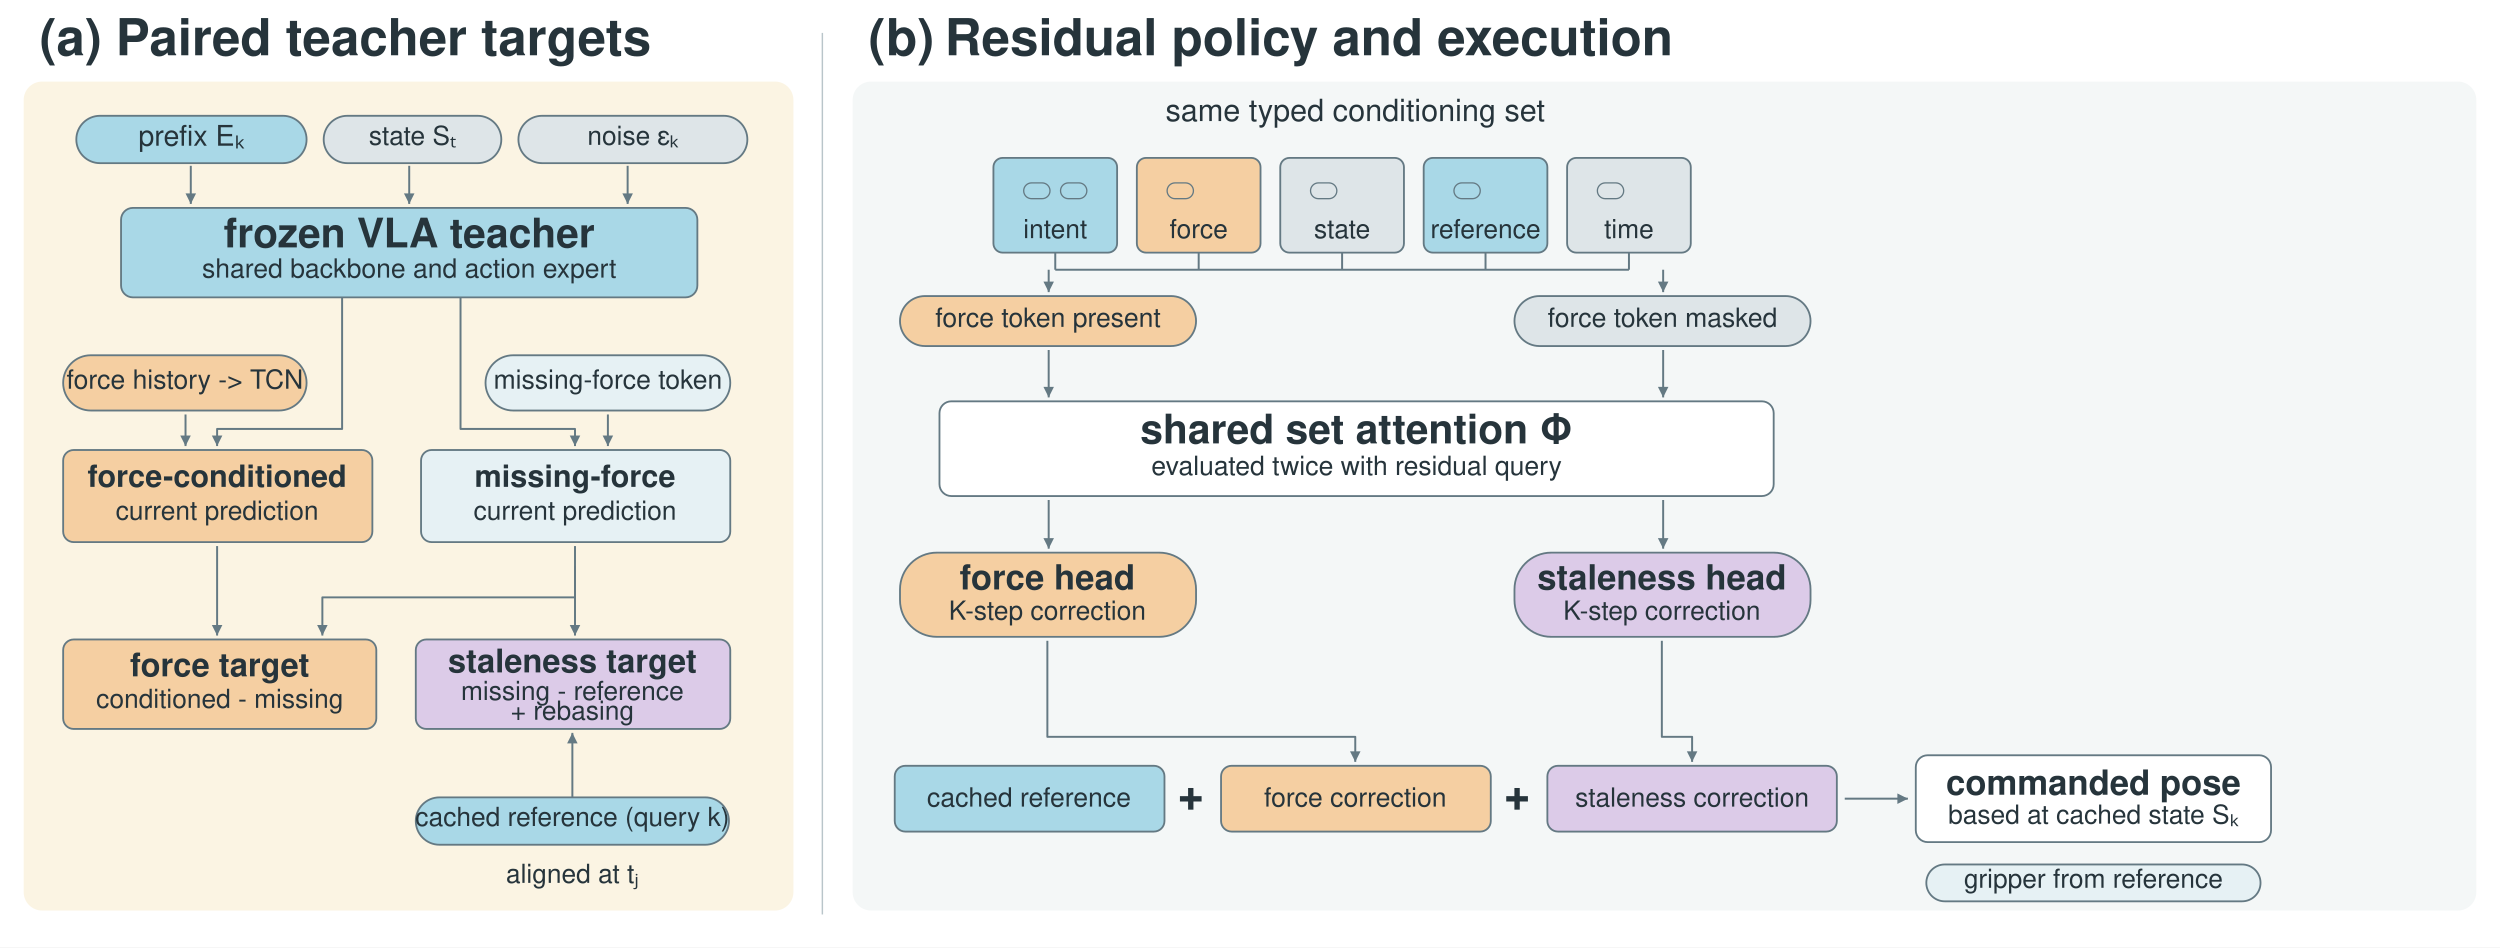
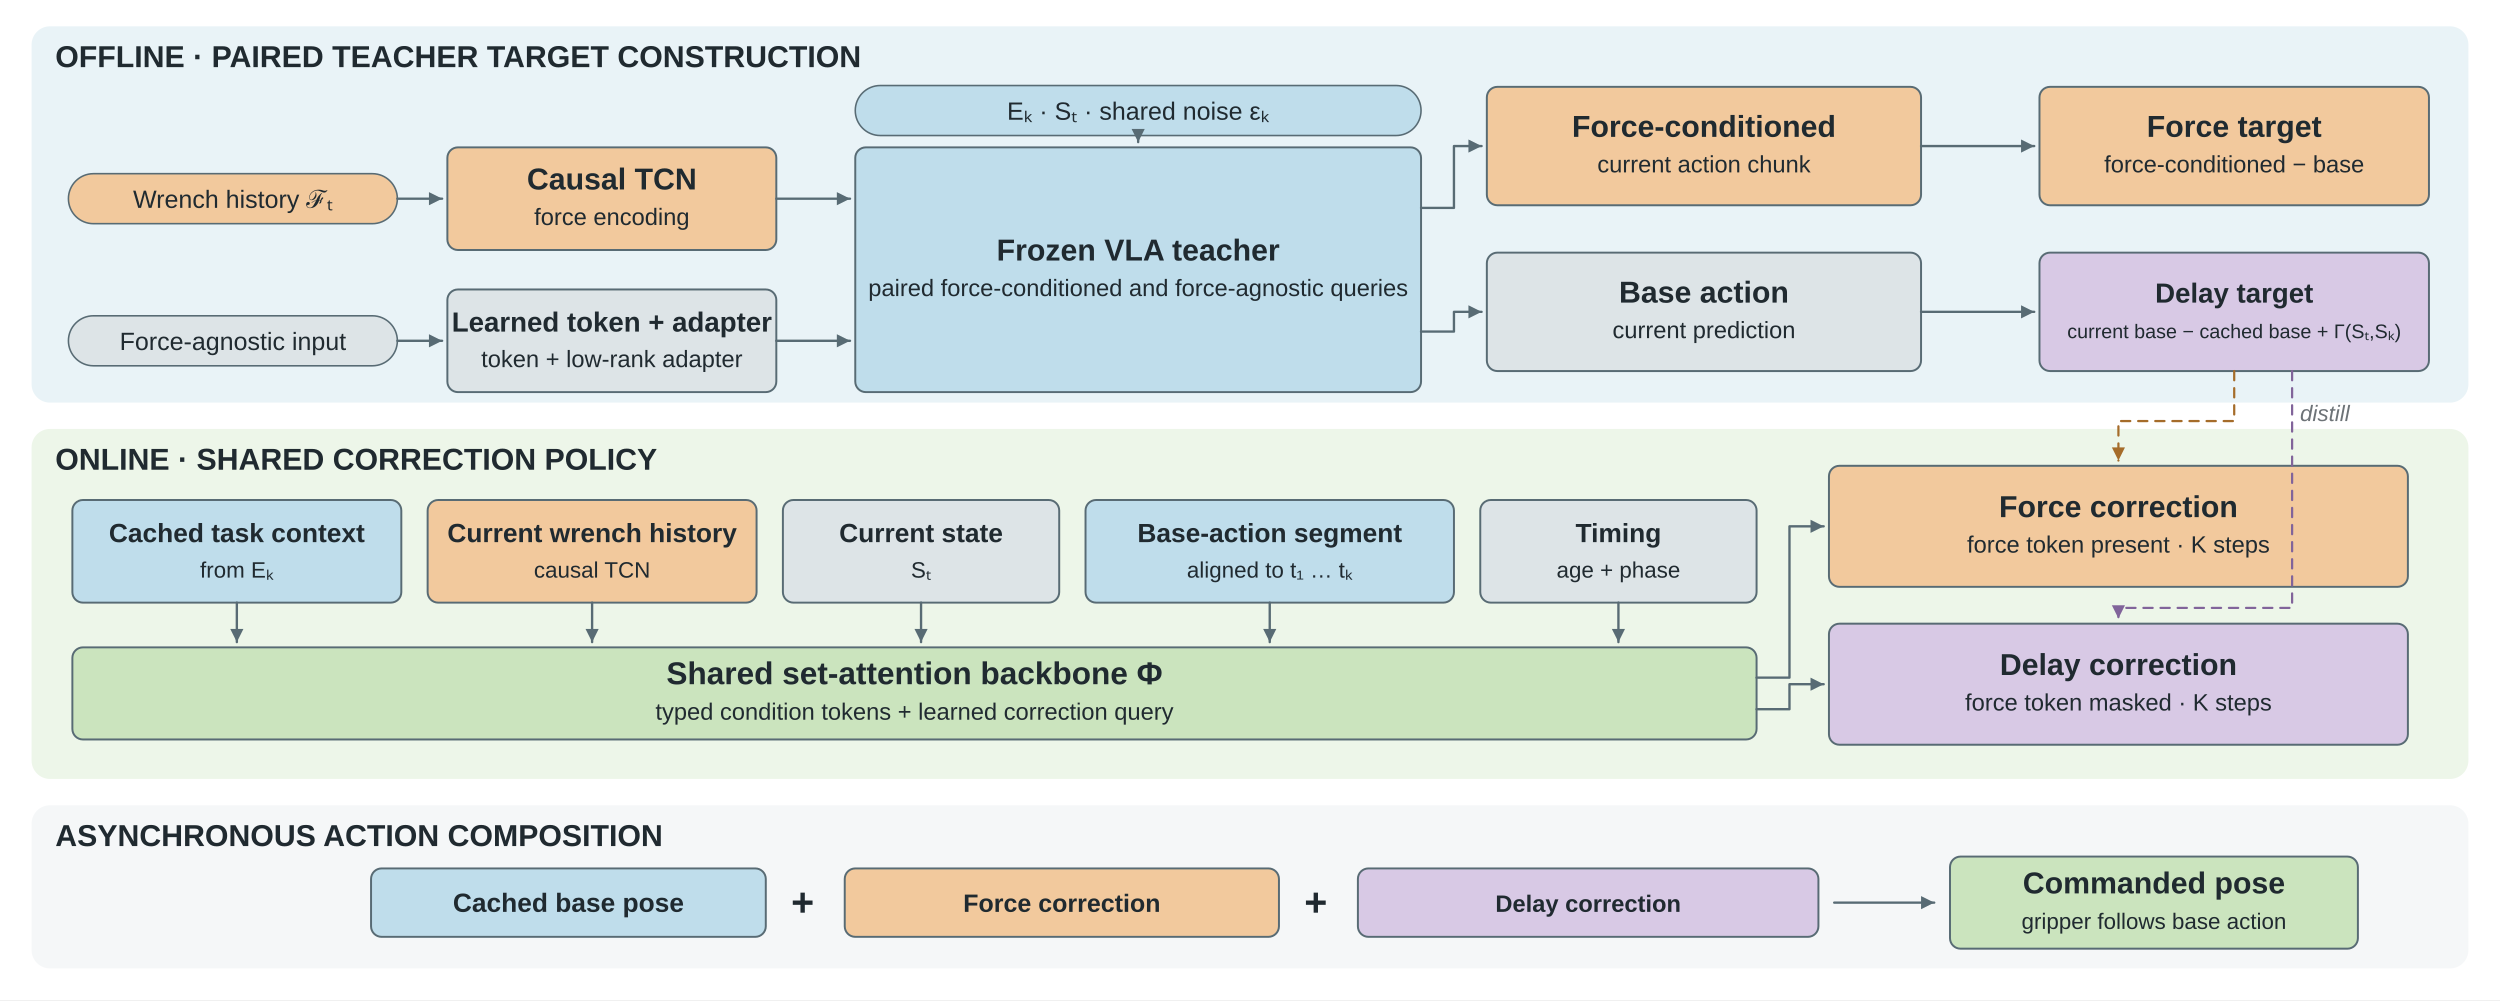
- <svg xmlns="http://www.w3.org/2000/svg" width="1900" height="720" viewBox="0 0 1900 720">
-   <rect width="1900" height="720" fill="white" />
-   <rect x="18" y="62" width="585" height="630" rx="14" fill="#FBF4E3" stroke="#FBF4E3" stroke-width="0" />
-   <rect x="648" y="62" width="1234" height="630" rx="14" fill="#F4F7F7" stroke="#F4F7F7" stroke-width="0" />
-   <line x1="625" y1="25" x2="625" y2="695" stroke="#B9C5CA" stroke-width="1.1" />
-   <text x="30" y="42" font-family="Helvetica,Arial,sans-serif" font-size="38.75" font-weight="bold" fill="#26343B" text-anchor="start">(a)</text>
-   <text x="88" y="42" font-family="Helvetica,Arial,sans-serif" font-size="38.75" font-weight="bold" fill="#26343B" text-anchor="start">Paired teacher targets</text>
-   <rect x="58" y="88" width="175" height="36" rx="18.0" fill="#A9D8E7" stroke="#647983" stroke-width="1.4" />
-   <text x="145.5" y="110.76" font-family="Helvetica,Arial,sans-serif" font-size="21.7" font-weight="normal" fill="#26343B" text-anchor="middle">prefix Eₖ</text>
-   <rect x="246" y="88" width="135" height="36" rx="18.0" fill="#DEE5E8" stroke="#647983" stroke-width="1.4" />
-   <text x="313.5" y="110.08" font-family="Helvetica,Arial,sans-serif" font-size="20" font-weight="normal" fill="#26343B" text-anchor="middle">state Sₜ</text>
-   <rect x="394" y="88" width="174" height="36" rx="18.0" fill="#DEE5E8" stroke="#647983" stroke-width="1.4" />
-   <text x="481.0" y="110.08" font-family="Helvetica,Arial,sans-serif" font-size="20" font-weight="normal" fill="#26343B" text-anchor="middle">noise εₖ</text>
-   <rect x="92" y="158" width="438" height="68" rx="9" fill="#A9D8E7" stroke="#647983" stroke-width="1.4" />
-   <text x="311" y="188" font-family="Helvetica,Arial,sans-serif" font-size="31.0" font-weight="bold" fill="#26343B" text-anchor="middle">frozen VLA teacher</text>
-   <text x="311" y="211" font-family="Helvetica,Arial,sans-serif" font-size="20.15" font-weight="normal" fill="#26343B" text-anchor="middle">shared backbone and action expert</text>
-   <polyline points="145,126 145,155" fill="none" stroke="#647983" stroke-width="1.5" stroke-linejoin="round" />
-   <polygon points="145,155 149.0,147.0 141.0,147.0" fill="#647983" />
-   <polyline points="311,126 311,155" fill="none" stroke="#647983" stroke-width="1.5" stroke-linejoin="round" />
-   <polygon points="311,155 315.0,147.0 307.0,147.0" fill="#647983" />
-   <polyline points="477,126 477,155" fill="none" stroke="#647983" stroke-width="1.5" stroke-linejoin="round" />
-   <polygon points="477,155 481.0,147.0 473.0,147.0" fill="#647983" />
-   <rect x="48" y="270" width="185" height="42" rx="21.0" fill="#F5CFA2" stroke="#647983" stroke-width="1.4" />
-   <text x="140.5" y="295.42" font-family="Helvetica,Arial,sans-serif" font-size="20.15" font-weight="normal" fill="#26343B" text-anchor="middle">force history -&gt; TCN</text>
-   <rect x="369" y="270" width="186" height="42" rx="21.0" fill="#E6F1F4" stroke="#647983" stroke-width="1.4" />
-   <text x="462.0" y="295.42" font-family="Helvetica,Arial,sans-serif" font-size="20.15" font-weight="normal" fill="#26343B" text-anchor="middle">missing-force token</text>
-   <rect x="48" y="342" width="235" height="70" rx="8" fill="#F5CFA2" stroke="#647983" stroke-width="1.4" />
-   <text x="165" y="370" font-family="Helvetica,Arial,sans-serif" font-size="23.25" font-weight="bold" fill="#26343B" text-anchor="middle">force-conditioned</text>
-   <text x="165" y="395" font-family="Helvetica,Arial,sans-serif" font-size="20" font-weight="normal" fill="#26343B" text-anchor="middle">current prediction</text>
-   <rect x="320" y="342" width="235" height="70" rx="8" fill="#E6F1F4" stroke="#647983" stroke-width="1.4" />
-   <text x="437" y="370" font-family="Helvetica,Arial,sans-serif" font-size="23.25" font-weight="bold" fill="#26343B" text-anchor="middle">missing-force</text>
-   <text x="437" y="395" font-family="Helvetica,Arial,sans-serif" font-size="20" font-weight="normal" fill="#26343B" text-anchor="middle">current prediction</text>
-   <polyline points="141,315 141,339" fill="none" stroke="#647983" stroke-width="1.5" stroke-linejoin="round" />
-   <polygon points="141,339 145.0,331.0 137.0,331.0" fill="#647983" />
-   <polyline points="462,315 462,339" fill="none" stroke="#647983" stroke-width="1.5" stroke-linejoin="round" />
-   <polygon points="462,339 466.0,331.0 458.0,331.0" fill="#647983" />
-   <polyline points="260,226 260,326 165,326 165,339" fill="none" stroke="#647983" stroke-width="1.5" stroke-linejoin="round" />
-   <polygon points="165,339 169.0,331.0 161.0,331.0" fill="#647983" />
-   <polyline points="350,226 350,326 437,326 437,339" fill="none" stroke="#647983" stroke-width="1.5" stroke-linejoin="round" />
-   <polygon points="437,339 441.0,331.0 433.0,331.0" fill="#647983" />
-   <rect x="48" y="486" width="238" height="68" rx="8" fill="#F5CFA2" stroke="#647983" stroke-width="1.4" />
-   <text x="167" y="514" font-family="Helvetica,Arial,sans-serif" font-size="24.8" font-weight="bold" fill="#26343B" text-anchor="middle">force target</text>
-   <text x="167" y="538" font-family="Helvetica,Arial,sans-serif" font-size="20" font-weight="normal" fill="#26343B" text-anchor="middle">conditioned - missing</text>
-   <rect x="316" y="486" width="239" height="68" rx="8" fill="#DCCBE8" stroke="#647983" stroke-width="1.4" />
-   <text x="435" y="511" font-family="Helvetica,Arial,sans-serif" font-size="24.8" font-weight="bold" fill="#26343B" text-anchor="middle">staleness target</text>
-   <text x="435" y="532" font-family="Helvetica,Arial,sans-serif" font-size="20" font-weight="normal" fill="#26343B" text-anchor="middle">missing - reference</text>
-   <text x="435" y="547" font-family="Helvetica,Arial,sans-serif" font-size="20" font-weight="normal" fill="#26343B" text-anchor="middle">+ rebasing</text>
-   <polyline points="165,415 165,483" fill="none" stroke="#647983" stroke-width="1.5" stroke-linejoin="round" />
-   <polygon points="165,483 169.0,475.0 161.0,475.0" fill="#647983" />
-   <polyline points="437,415 437,483" fill="none" stroke="#647983" stroke-width="1.5" stroke-linejoin="round" />
-   <polygon points="437,483 441.0,475.0 433.0,475.0" fill="#647983" />
-   <polyline points="437,430 437,454 245,454 245,483" fill="none" stroke="#647983" stroke-width="1.5" stroke-linejoin="round" />
-   <polygon points="245,483 249.0,475.0 241.0,475.0" fill="#647983" />
-   <rect x="316" y="606" width="238" height="36" rx="18.0" fill="#A9D8E7" stroke="#647983" stroke-width="1.4" />
-   <text x="435.0" y="627.74" font-family="Helvetica,Arial,sans-serif" font-size="20" font-weight="normal" fill="#26343B" text-anchor="middle">cached reference (query k)</text>
-   <text x="435" y="671" font-family="Helvetica,Arial,sans-serif" font-size="20" font-weight="normal" fill="#26343B" text-anchor="middle">aligned at tⱼ</text>
-   <polyline points="435,606 435,557" fill="none" stroke="#647983" stroke-width="1.5" stroke-linejoin="round" />
-   <polygon points="435,557 431.0,565.0 439.0,565.0" fill="#647983" />
-   <text x="660" y="42" font-family="Helvetica,Arial,sans-serif" font-size="38.75" font-weight="bold" fill="#26343B" text-anchor="start">(b)</text>
-   <text x="718" y="42" font-family="Helvetica,Arial,sans-serif" font-size="38.75" font-weight="bold" fill="#26343B" text-anchor="start">Residual policy and execution</text>
-   <text x="1030" y="92" font-family="Helvetica,Arial,sans-serif" font-size="23.25" font-weight="normal" fill="#26343B" text-anchor="middle">same typed conditioning set</text>
-   <rect x="755" y="120" width="94" height="72" rx="7" fill="#A9D8E7" stroke="#647983" stroke-width="1.4" />
-   <rect x="778" y="139" width="20" height="12" rx="6" fill="#A9D8E7" stroke="#647983" stroke-width="1.0" />
-   <rect x="806" y="139" width="20" height="12" rx="6" fill="#A9D8E7" stroke="#647983" stroke-width="1.0" />
-   <text x="802" y="181" font-family="Helvetica,Arial,sans-serif" font-size="20" font-weight="normal" fill="#26343B" text-anchor="middle">intent</text>
-   <rect x="864" y="120" width="94" height="72" rx="7" fill="#F5CFA2" stroke="#647983" stroke-width="1.4" />
-   <rect x="887" y="139" width="20" height="12" rx="6" fill="#F5CFA2" stroke="#647983" stroke-width="1.0" />
-   <text x="911" y="181" font-family="Helvetica,Arial,sans-serif" font-size="20" font-weight="normal" fill="#26343B" text-anchor="middle">force</text>
-   <rect x="973" y="120" width="94" height="72" rx="7" fill="#DEE5E8" stroke="#647983" stroke-width="1.4" />
-   <rect x="996" y="139" width="20" height="12" rx="6" fill="#DEE5E8" stroke="#647983" stroke-width="1.0" />
-   <text x="1020" y="181" font-family="Helvetica,Arial,sans-serif" font-size="20" font-weight="normal" fill="#26343B" text-anchor="middle">state</text>
-   <rect x="1082" y="120" width="94" height="72" rx="7" fill="#A9D8E7" stroke="#647983" stroke-width="1.4" />
-   <rect x="1105" y="139" width="20" height="12" rx="6" fill="#A9D8E7" stroke="#647983" stroke-width="1.0" />
-   <text x="1129" y="181" font-family="Helvetica,Arial,sans-serif" font-size="20" font-weight="normal" fill="#26343B" text-anchor="middle">reference</text>
-   <rect x="1191" y="120" width="94" height="72" rx="7" fill="#DEE5E8" stroke="#647983" stroke-width="1.4" />
-   <rect x="1214" y="139" width="20" height="12" rx="6" fill="#DEE5E8" stroke="#647983" stroke-width="1.0" />
-   <text x="1238" y="181" font-family="Helvetica,Arial,sans-serif" font-size="20" font-weight="normal" fill="#26343B" text-anchor="middle">time</text>
-   <rect x="684" y="225" width="225" height="38" rx="19.0" fill="#F5CFA2" stroke="#647983" stroke-width="1.4" />
-   <text x="796.5" y="248.42" font-family="Helvetica,Arial,sans-serif" font-size="20.15" font-weight="normal" fill="#26343B" text-anchor="middle">force token present</text>
-   <rect x="1151" y="225" width="225" height="38" rx="19.0" fill="#DEE5E8" stroke="#647983" stroke-width="1.4" />
-   <text x="1263.5" y="248.42" font-family="Helvetica,Arial,sans-serif" font-size="20.15" font-weight="normal" fill="#26343B" text-anchor="middle">force token masked</text>
-   <line x1="802" y1="205" x2="1238" y2="205" stroke="#647983" stroke-width="1.5" />
-   <line x1="802" y1="192" x2="802" y2="205" stroke="#647983" stroke-width="1.5" />
-   <line x1="911" y1="192" x2="911" y2="205" stroke="#647983" stroke-width="1.5" />
-   <line x1="1020" y1="192" x2="1020" y2="205" stroke="#647983" stroke-width="1.5" />
-   <line x1="1129" y1="192" x2="1129" y2="205" stroke="#647983" stroke-width="1.5" />
-   <line x1="1238" y1="192" x2="1238" y2="205" stroke="#647983" stroke-width="1.5" />
-   <polyline points="797,205 797,222" fill="none" stroke="#647983" stroke-width="1.5" stroke-linejoin="round" />
-   <polygon points="797,222 801.0,214.0 793.0,214.0" fill="#647983" />
-   <polyline points="1264,205 1264,222" fill="none" stroke="#647983" stroke-width="1.5" stroke-linejoin="round" />
-   <polygon points="1264,222 1268.0,214.0 1260.0,214.0" fill="#647983" />
-   <rect x="714" y="305" width="634" height="72" rx="9" fill="white" stroke="#647983" stroke-width="1.4" />
-   <text x="1031" y="337" font-family="Helvetica,Arial,sans-serif" font-size="31.0" font-weight="bold" fill="#26343B" text-anchor="middle">shared set attention Φ</text>
-   <text x="1031" y="361" font-family="Helvetica,Arial,sans-serif" font-size="20.15" font-weight="normal" fill="#26343B" text-anchor="middle">evaluated twice with residual query</text>
-   <polyline points="797,266 797,302" fill="none" stroke="#647983" stroke-width="1.5" stroke-linejoin="round" />
-   <polygon points="797,302 801.0,294.0 793.0,294.0" fill="#647983" />
-   <polyline points="1264,266 1264,302" fill="none" stroke="#647983" stroke-width="1.5" stroke-linejoin="round" />
-   <polygon points="1264,302 1268.0,294.0 1260.0,294.0" fill="#647983" />
-   <rect x="684" y="420" width="225" height="64" rx="28" fill="#F5CFA2" stroke="#647983" stroke-width="1.4" />
-   <text x="796" y="448" font-family="Helvetica,Arial,sans-serif" font-size="26.35" font-weight="bold" fill="#26343B" text-anchor="middle">force head</text>
-   <text x="796" y="471" font-family="Helvetica,Arial,sans-serif" font-size="20" font-weight="normal" fill="#26343B" text-anchor="middle">K-step correction</text>
-   <rect x="1151" y="420" width="225" height="64" rx="28" fill="#DCCBE8" stroke="#647983" stroke-width="1.4" />
-   <text x="1263" y="448" font-family="Helvetica,Arial,sans-serif" font-size="26.35" font-weight="bold" fill="#26343B" text-anchor="middle">staleness head</text>
-   <text x="1263" y="471" font-family="Helvetica,Arial,sans-serif" font-size="20" font-weight="normal" fill="#26343B" text-anchor="middle">K-step correction</text>
-   <polyline points="797,380 797,417" fill="none" stroke="#647983" stroke-width="1.5" stroke-linejoin="round" />
-   <polygon points="797,417 801.0,409.0 793.0,409.0" fill="#647983" />
-   <polyline points="1264,380 1264,417" fill="none" stroke="#647983" stroke-width="1.5" stroke-linejoin="round" />
-   <polygon points="1264,417 1268.0,409.0 1260.0,409.0" fill="#647983" />
-   <rect x="680" y="582" width="205" height="50" rx="8" fill="#A9D8E7" stroke="#647983" stroke-width="1.4" />
-   <text x="782" y="613" font-family="Helvetica,Arial,sans-serif" font-size="20.15" font-weight="normal" fill="#26343B" text-anchor="middle">cached reference</text>
-   <text x="905" y="615" font-family="Helvetica,Arial,sans-serif" font-size="34.1" font-weight="bold" fill="#26343B" text-anchor="middle">+</text>
-   <rect x="928" y="582" width="205" height="50" rx="8" fill="#F5CFA2" stroke="#647983" stroke-width="1.4" />
-   <text x="1030" y="613" font-family="Helvetica,Arial,sans-serif" font-size="20.15" font-weight="normal" fill="#26343B" text-anchor="middle">force correction</text>
-   <text x="1153" y="615" font-family="Helvetica,Arial,sans-serif" font-size="34.1" font-weight="bold" fill="#26343B" text-anchor="middle">+</text>
-   <rect x="1176" y="582" width="220" height="50" rx="8" fill="#DCCBE8" stroke="#647983" stroke-width="1.4" />
-   <text x="1286" y="613" font-family="Helvetica,Arial,sans-serif" font-size="20" font-weight="normal" fill="#26343B" text-anchor="middle">staleness correction</text>
-   <polyline points="1402,607 1450,607" fill="none" stroke="#647983" stroke-width="1.5" stroke-linejoin="round" />
-   <polygon points="1450,607 1442.0,603.0 1442.0,611.0" fill="#647983" />
-   <rect x="1456" y="574" width="270" height="66" rx="9" fill="white" stroke="#647983" stroke-width="1.4" />
-   <text x="1591" y="604" font-family="Helvetica,Arial,sans-serif" font-size="26.35" font-weight="bold" fill="#26343B" text-anchor="middle">commanded pose</text>
-   <text x="1591" y="626" font-family="Helvetica,Arial,sans-serif" font-size="20" font-weight="normal" fill="#26343B" text-anchor="middle">based at cached state Sₖ</text>
-   <rect x="1464" y="657" width="254" height="28" rx="14.0" fill="#E6F1F4" stroke="#647983" stroke-width="1.4" />
-   <text x="1591.0" y="674.74" font-family="Helvetica,Arial,sans-serif" font-size="20" font-weight="normal" fill="#26343B" text-anchor="middle">gripper from reference</text>
-   <polyline points="796,487 796,560 1030,560 1030,579" fill="none" stroke="#647983" stroke-width="1.5" stroke-linejoin="round" />
-   <polygon points="1030,579 1034.0,571.0 1026.0,571.0" fill="#647983" />
-   <polyline points="1263,487 1263,560 1286,560 1286,579" fill="none" stroke="#647983" stroke-width="1.5" stroke-linejoin="round" />
-   <polygon points="1286,579 1290.0,571.0 1282.0,571.0" fill="#647983" />
+ <svg xmlns="http://www.w3.org/2000/svg" width="1900" height="760" viewBox="0 0 1900 760">
+   <rect width="1900" height="760" fill="white" />
+   <rect x="24" y="20" width="1852" height="286" rx="14" fill="#E9F3F7" stroke="#E9F3F7" stroke-width="0" />
+   <text x="42" y="51" font-family="Arial,Helvetica,sans-serif" font-size="23" font-style="normal" font-weight="bold" fill="#202A30" text-anchor="start">OFFLINE  ·  PAIRED TEACHER TARGET CONSTRUCTION</text>
+   <rect x="650" y="65" width="430" height="38" rx="19" fill="#BFDDEB" stroke="#586B74" stroke-width="1.2" />
+   <text x="865.0" y="91" font-family="Arial,Helvetica,sans-serif" font-size="19" font-style="normal" font-weight="normal" fill="#202A30" text-anchor="middle">Eₖ  ·  Sₜ  ·  shared noise εₖ</text>
+   <rect x="52" y="132" width="250" height="38" rx="19" fill="#F2C99D" stroke="#586B74" stroke-width="1.2" />
+   <text x="177.0" y="158" font-family="Arial,Helvetica,sans-serif" font-size="19" font-style="normal" font-weight="normal" fill="#202A30" text-anchor="middle">Wrench history  ℱₜ</text>
+   <rect x="52" y="240" width="250" height="38" rx="19" fill="#DDE4E7" stroke="#586B74" stroke-width="1.2" />
+   <text x="177.0" y="266" font-family="Arial,Helvetica,sans-serif" font-size="19" font-style="normal" font-weight="normal" fill="#202A30" text-anchor="middle">Force-agnostic input</text>
+   <rect x="340" y="112" width="250" height="78" rx="8" fill="#F2C99D" stroke="#586B74" stroke-width="1.5" />
+   <text x="465.0" y="144.0" font-family="Arial,Helvetica,sans-serif" font-size="23" font-style="normal" font-weight="bold" fill="#202A30" text-anchor="middle">Causal TCN</text>
+   <text x="465.0" y="171.0" font-family="Arial,Helvetica,sans-serif" font-size="18" font-style="normal" font-weight="normal" fill="#202A30" text-anchor="middle">force encoding</text>
+   <rect x="340" y="220" width="250" height="78" rx="8" fill="#DDE4E7" stroke="#586B74" stroke-width="1.5" />
+   <text x="465.0" y="252.0" font-family="Arial,Helvetica,sans-serif" font-size="21" font-style="normal" font-weight="bold" fill="#202A30" text-anchor="middle">Learned token + adapter</text>
+   <text x="465.0" y="279.0" font-family="Arial,Helvetica,sans-serif" font-size="18" font-style="normal" font-weight="normal" fill="#202A30" text-anchor="middle">token + low-rank adapter</text>
+   <polyline points="302,151 336,151" fill="none" stroke="#586B74" stroke-width="1.8" stroke-linejoin="round" stroke-linecap="round" />
+   <polygon points="336,151 326.0,146.0 326.0,156.0" fill="#586B74" />
+   <polyline points="302,259 336,259" fill="none" stroke="#586B74" stroke-width="1.8" stroke-linejoin="round" stroke-linecap="round" />
+   <polygon points="336,259 326.0,254.0 326.0,264.0" fill="#586B74" />
+   <rect x="650" y="112" width="430" height="186" rx="8" fill="#BFDDEB" stroke="#586B74" stroke-width="1.5" />
+   <text x="865.0" y="198.0" font-family="Arial,Helvetica,sans-serif" font-size="23" font-style="normal" font-weight="bold" fill="#202A30" text-anchor="middle">Frozen VLA teacher</text>
+   <text x="865.0" y="225.0" font-family="Arial,Helvetica,sans-serif" font-size="18" font-style="normal" font-weight="normal" fill="#202A30" text-anchor="middle">paired force-conditioned and force-agnostic queries</text>
+   <polyline points="590,151 646,151" fill="none" stroke="#586B74" stroke-width="1.8" stroke-linejoin="round" stroke-linecap="round" />
+   <polygon points="646,151 636.0,146.0 636.0,156.0" fill="#586B74" />
+   <polyline points="590,259 646,259" fill="none" stroke="#586B74" stroke-width="1.8" stroke-linejoin="round" stroke-linecap="round" />
+   <polygon points="646,259 636.0,254.0 636.0,264.0" fill="#586B74" />
+   <polyline points="865,103 865,108" fill="none" stroke="#586B74" stroke-width="1.8" stroke-linejoin="round" stroke-linecap="round" />
+   <polygon points="865,108 870.0,98.0 860.0,98.0" fill="#586B74" />
+   <rect x="1130" y="66" width="330" height="90" rx="8" fill="#F2C99D" stroke="#586B74" stroke-width="1.5" />
+   <text x="1295.0" y="104.0" font-family="Arial,Helvetica,sans-serif" font-size="23" font-style="normal" font-weight="bold" fill="#202A30" text-anchor="middle">Force-conditioned</text>
+   <text x="1295.0" y="131.0" font-family="Arial,Helvetica,sans-serif" font-size="18" font-style="normal" font-weight="normal" fill="#202A30" text-anchor="middle">current action chunk</text>
+   <rect x="1130" y="192" width="330" height="90" rx="8" fill="#DDE4E7" stroke="#586B74" stroke-width="1.5" />
+   <text x="1295.0" y="230.0" font-family="Arial,Helvetica,sans-serif" font-size="23" font-style="normal" font-weight="bold" fill="#202A30" text-anchor="middle">Base action</text>
+   <text x="1295.0" y="257.0" font-family="Arial,Helvetica,sans-serif" font-size="18" font-style="normal" font-weight="normal" fill="#202A30" text-anchor="middle">current prediction</text>
+   <polyline points="1080,158 1105,158 1105,111 1126,111" fill="none" stroke="#586B74" stroke-width="1.8" stroke-linejoin="round" stroke-linecap="round" />
+   <polygon points="1126,111 1116.0,106.0 1116.0,116.0" fill="#586B74" />
+   <polyline points="1080,252 1105,252 1105,237 1126,237" fill="none" stroke="#586B74" stroke-width="1.8" stroke-linejoin="round" stroke-linecap="round" />
+   <polygon points="1126,237 1116.0,232.0 1116.0,242.0" fill="#586B74" />
+   <rect x="1550" y="66" width="296" height="90" rx="8" fill="#F2C99D" stroke="#586B74" stroke-width="1.5" />
+   <text x="1698.0" y="104.0" font-family="Arial,Helvetica,sans-serif" font-size="23" font-style="normal" font-weight="bold" fill="#202A30" text-anchor="middle">Force target</text>
+   <text x="1698.0" y="131.0" font-family="Arial,Helvetica,sans-serif" font-size="18" font-style="normal" font-weight="normal" fill="#202A30" text-anchor="middle">force-conditioned − base</text>
+   <rect x="1550" y="192" width="296" height="90" rx="8" fill="#D8C9E5" stroke="#586B74" stroke-width="1.5" />
+   <text x="1698.0" y="230.0" font-family="Arial,Helvetica,sans-serif" font-size="21" font-style="normal" font-weight="bold" fill="#202A30" text-anchor="middle">Delay target</text>
+   <text x="1698.0" y="257.0" font-family="Arial,Helvetica,sans-serif" font-size="15" font-style="normal" font-weight="normal" fill="#202A30" text-anchor="middle">current base − cached base + Γ(Sₜ,Sₖ)</text>
+   <polyline points="1460,111 1546,111" fill="none" stroke="#586B74" stroke-width="1.8" stroke-linejoin="round" stroke-linecap="round" />
+   <polygon points="1546,111 1536.0,106.0 1536.0,116.0" fill="#586B74" />
+   <polyline points="1460,237 1546,237" fill="none" stroke="#586B74" stroke-width="1.8" stroke-linejoin="round" stroke-linecap="round" />
+   <polygon points="1546,237 1536.0,232.0 1536.0,242.0" fill="#586B74" />
+   <rect x="24" y="326" width="1852" height="266" rx="14" fill="#EDF6E9" stroke="#EDF6E9" stroke-width="0" />
+   <text x="42" y="357" font-family="Arial,Helvetica,sans-serif" font-size="23" font-style="normal" font-weight="bold" fill="#202A30" text-anchor="start">ONLINE  ·  SHARED CORRECTION POLICY</text>
+   <rect x="55" y="380" width="250" height="78" rx="8" fill="#BFDDEB" stroke="#586B74" stroke-width="1.5" />
+   <text x="180.0" y="412.0" font-family="Arial,Helvetica,sans-serif" font-size="20" font-style="normal" font-weight="bold" fill="#202A30" text-anchor="middle">Cached task context</text>
+   <text x="180.0" y="439.0" font-family="Arial,Helvetica,sans-serif" font-size="17" font-style="normal" font-weight="normal" fill="#202A30" text-anchor="middle">from Eₖ</text>
+   <rect x="325" y="380" width="250" height="78" rx="8" fill="#F2C99D" stroke="#586B74" stroke-width="1.5" />
+   <text x="450.0" y="412.0" font-family="Arial,Helvetica,sans-serif" font-size="20" font-style="normal" font-weight="bold" fill="#202A30" text-anchor="middle">Current wrench history</text>
+   <text x="450.0" y="439.0" font-family="Arial,Helvetica,sans-serif" font-size="17" font-style="normal" font-weight="normal" fill="#202A30" text-anchor="middle">causal TCN</text>
+   <rect x="595" y="380" width="210" height="78" rx="8" fill="#DDE4E7" stroke="#586B74" stroke-width="1.5" />
+   <text x="700.0" y="412.0" font-family="Arial,Helvetica,sans-serif" font-size="20" font-style="normal" font-weight="bold" fill="#202A30" text-anchor="middle">Current state</text>
+   <text x="700.0" y="439.0" font-family="Arial,Helvetica,sans-serif" font-size="17" font-style="normal" font-weight="normal" fill="#202A30" text-anchor="middle">Sₜ</text>
+   <rect x="825" y="380" width="280" height="78" rx="8" fill="#BFDDEB" stroke="#586B74" stroke-width="1.5" />
+   <text x="965.0" y="412.0" font-family="Arial,Helvetica,sans-serif" font-size="20" font-style="normal" font-weight="bold" fill="#202A30" text-anchor="middle">Base-action segment</text>
+   <text x="965.0" y="439.0" font-family="Arial,Helvetica,sans-serif" font-size="17" font-style="normal" font-weight="normal" fill="#202A30" text-anchor="middle">aligned to t₁ … tₖ</text>
+   <rect x="1125" y="380" width="210" height="78" rx="8" fill="#DDE4E7" stroke="#586B74" stroke-width="1.5" />
+   <text x="1230.0" y="412.0" font-family="Arial,Helvetica,sans-serif" font-size="20" font-style="normal" font-weight="bold" fill="#202A30" text-anchor="middle">Timing</text>
+   <text x="1230.0" y="439.0" font-family="Arial,Helvetica,sans-serif" font-size="17" font-style="normal" font-weight="normal" fill="#202A30" text-anchor="middle">age + phase</text>
+   <rect x="55" y="492" width="1280" height="70" rx="8" fill="#CBE4BE" stroke="#586B74" stroke-width="1.5" />
+   <text x="695.0" y="520.0" font-family="Arial,Helvetica,sans-serif" font-size="24" font-style="normal" font-weight="bold" fill="#202A30" text-anchor="middle">Shared set-attention backbone  Φ</text>
+   <text x="695.0" y="547.0" font-family="Arial,Helvetica,sans-serif" font-size="18" font-style="normal" font-weight="normal" fill="#202A30" text-anchor="middle">typed condition tokens + learned correction query</text>
+   <polyline points="180,458 180,488" fill="none" stroke="#586B74" stroke-width="1.8" stroke-linejoin="round" stroke-linecap="round" />
+   <polygon points="180,488 185.0,478.0 175.0,478.0" fill="#586B74" />
+   <polyline points="450,458 450,488" fill="none" stroke="#586B74" stroke-width="1.8" stroke-linejoin="round" stroke-linecap="round" />
+   <polygon points="450,488 455.0,478.0 445.0,478.0" fill="#586B74" />
+   <polyline points="700,458 700,488" fill="none" stroke="#586B74" stroke-width="1.8" stroke-linejoin="round" stroke-linecap="round" />
+   <polygon points="700,488 705.0,478.0 695.0,478.0" fill="#586B74" />
+   <polyline points="965,458 965,488" fill="none" stroke="#586B74" stroke-width="1.8" stroke-linejoin="round" stroke-linecap="round" />
+   <polygon points="965,488 970.0,478.0 960.0,478.0" fill="#586B74" />
+   <polyline points="1230,458 1230,488" fill="none" stroke="#586B74" stroke-width="1.8" stroke-linejoin="round" stroke-linecap="round" />
+   <polygon points="1230,488 1235.0,478.0 1225.0,478.0" fill="#586B74" />
+   <rect x="1390" y="354" width="440" height="92" rx="8" fill="#F2C99D" stroke="#586B74" stroke-width="1.5" />
+   <text x="1610.0" y="393.0" font-family="Arial,Helvetica,sans-serif" font-size="23" font-style="normal" font-weight="bold" fill="#202A30" text-anchor="middle">Force correction</text>
+   <text x="1610.0" y="420.0" font-family="Arial,Helvetica,sans-serif" font-size="18" font-style="normal" font-weight="normal" fill="#202A30" text-anchor="middle">force token present  ·  K steps</text>
+   <rect x="1390" y="474" width="440" height="92" rx="8" fill="#D8C9E5" stroke="#586B74" stroke-width="1.5" />
+   <text x="1610.0" y="513.0" font-family="Arial,Helvetica,sans-serif" font-size="23" font-style="normal" font-weight="bold" fill="#202A30" text-anchor="middle">Delay correction</text>
+   <text x="1610.0" y="540.0" font-family="Arial,Helvetica,sans-serif" font-size="18" font-style="normal" font-weight="normal" fill="#202A30" text-anchor="middle">force token masked  ·  K steps</text>
+   <polyline points="1335,515 1360,515 1360,400 1386,400" fill="none" stroke="#586B74" stroke-width="1.8" stroke-linejoin="round" stroke-linecap="round" />
+   <polygon points="1386,400 1376.0,395.0 1376.0,405.0" fill="#586B74" />
+   <polyline points="1335,539 1360,539 1360,520 1386,520" fill="none" stroke="#586B74" stroke-width="1.8" stroke-linejoin="round" stroke-linecap="round" />
+   <polygon points="1386,520 1376.0,515.0 1376.0,525.0" fill="#586B74" />
+   <rect x="24" y="612" width="1852" height="124" rx="14" fill="#F5F7F8" stroke="#F5F7F8" stroke-width="0" />
+   <text x="42" y="643" font-family="Arial,Helvetica,sans-serif" font-size="23" font-style="normal" font-weight="bold" fill="#202A30" text-anchor="start">ASYNCHRONOUS ACTION COMPOSITION</text>
+   <rect x="282" y="660" width="300" height="52" rx="8" fill="#BFDDEB" stroke="#586B74" stroke-width="1.5" />
+   <text x="432.0" y="693.0" font-family="Arial,Helvetica,sans-serif" font-size="20" font-style="normal" font-weight="bold" fill="#202A30" text-anchor="middle">Cached base pose</text>
+   <text x="610" y="696" font-family="Arial,Helvetica,sans-serif" font-size="30" font-style="normal" font-weight="bold" fill="#202A30" text-anchor="middle">+</text>
+   <rect x="642" y="660" width="330" height="52" rx="8" fill="#F2C99D" stroke="#586B74" stroke-width="1.5" />
+   <text x="807.0" y="693.0" font-family="Arial,Helvetica,sans-serif" font-size="19" font-style="normal" font-weight="bold" fill="#202A30" text-anchor="middle">Force correction</text>
+   <text x="1000" y="696" font-family="Arial,Helvetica,sans-serif" font-size="30" font-style="normal" font-weight="bold" fill="#202A30" text-anchor="middle">+</text>
+   <rect x="1032" y="660" width="350" height="52" rx="8" fill="#D8C9E5" stroke="#586B74" stroke-width="1.5" />
+   <text x="1207.0" y="693.0" font-family="Arial,Helvetica,sans-serif" font-size="18" font-style="normal" font-weight="bold" fill="#202A30" text-anchor="middle">Delay correction</text>
+   <polyline points="1394,686 1470,686" fill="none" stroke="#586B74" stroke-width="1.8" stroke-linejoin="round" stroke-linecap="round" />
+   <polygon points="1470,686 1460.0,681.0 1460.0,691.0" fill="#586B74" />
+   <rect x="1482" y="651" width="310" height="70" rx="8" fill="#CBE4BE" stroke="#586B74" stroke-width="1.5" />
+   <text x="1637.0" y="679.0" font-family="Arial,Helvetica,sans-serif" font-size="23" font-style="normal" font-weight="bold" fill="#202A30" text-anchor="middle">Commanded pose</text>
+   <text x="1637.0" y="706.0" font-family="Arial,Helvetica,sans-serif" font-size="17" font-style="normal" font-weight="normal" fill="#202A30" text-anchor="middle">gripper follows base action</text>
+   <polyline points="1698,282 1698,320 1610,320 1610,350" fill="none" stroke="#A56C2A" stroke-width="1.7" stroke-linejoin="round" stroke-linecap="round" stroke-dasharray="7 6" />
+   <polygon points="1610,350 1615.0,340.0 1605.0,340.0" fill="#A56C2A" />
+   <polyline points="1742,282 1742,462 1610,462 1610,470" fill="none" stroke="#81649A" stroke-width="1.7" stroke-linejoin="round" stroke-linecap="round" stroke-dasharray="7 6" />
+   <polygon points="1610,470 1615.0,460.0 1605.0,460.0" fill="#81649A" />
+   <text x="1748" y="320" font-family="Arial,Helvetica,sans-serif" font-size="17" font-style="italic" font-weight="normal" fill="#6D7377" text-anchor="start">distill</text>
</svg>
